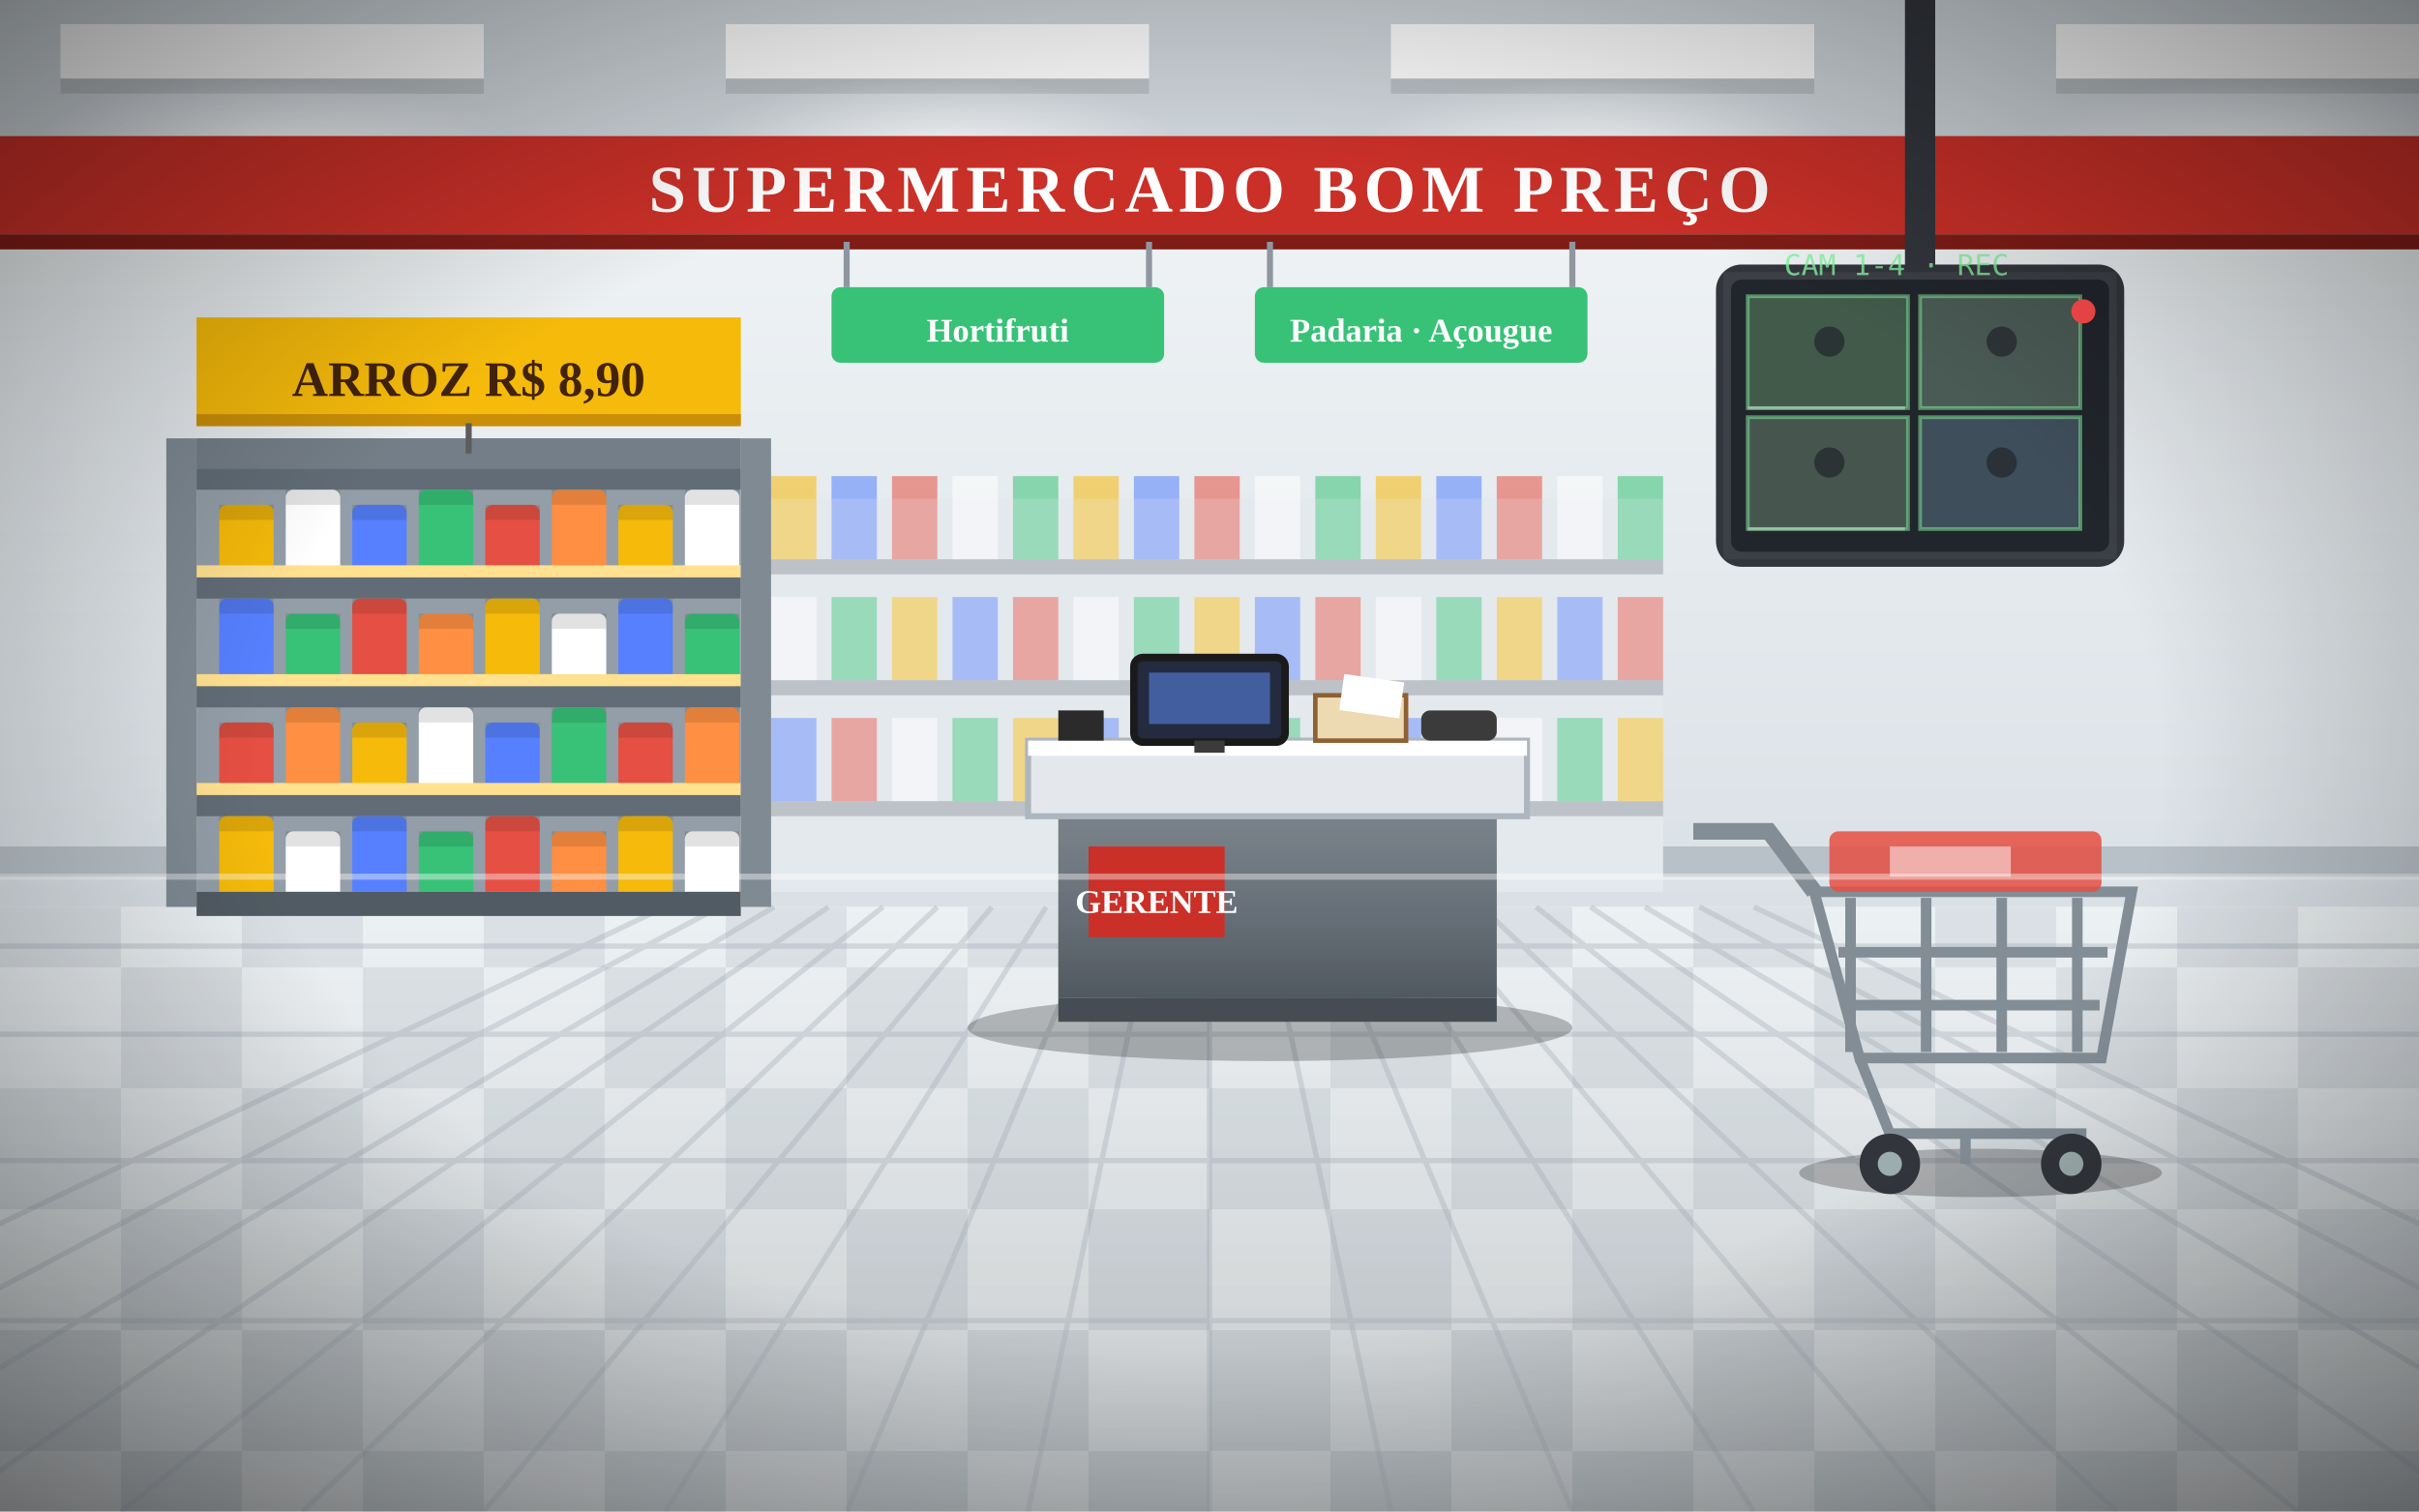
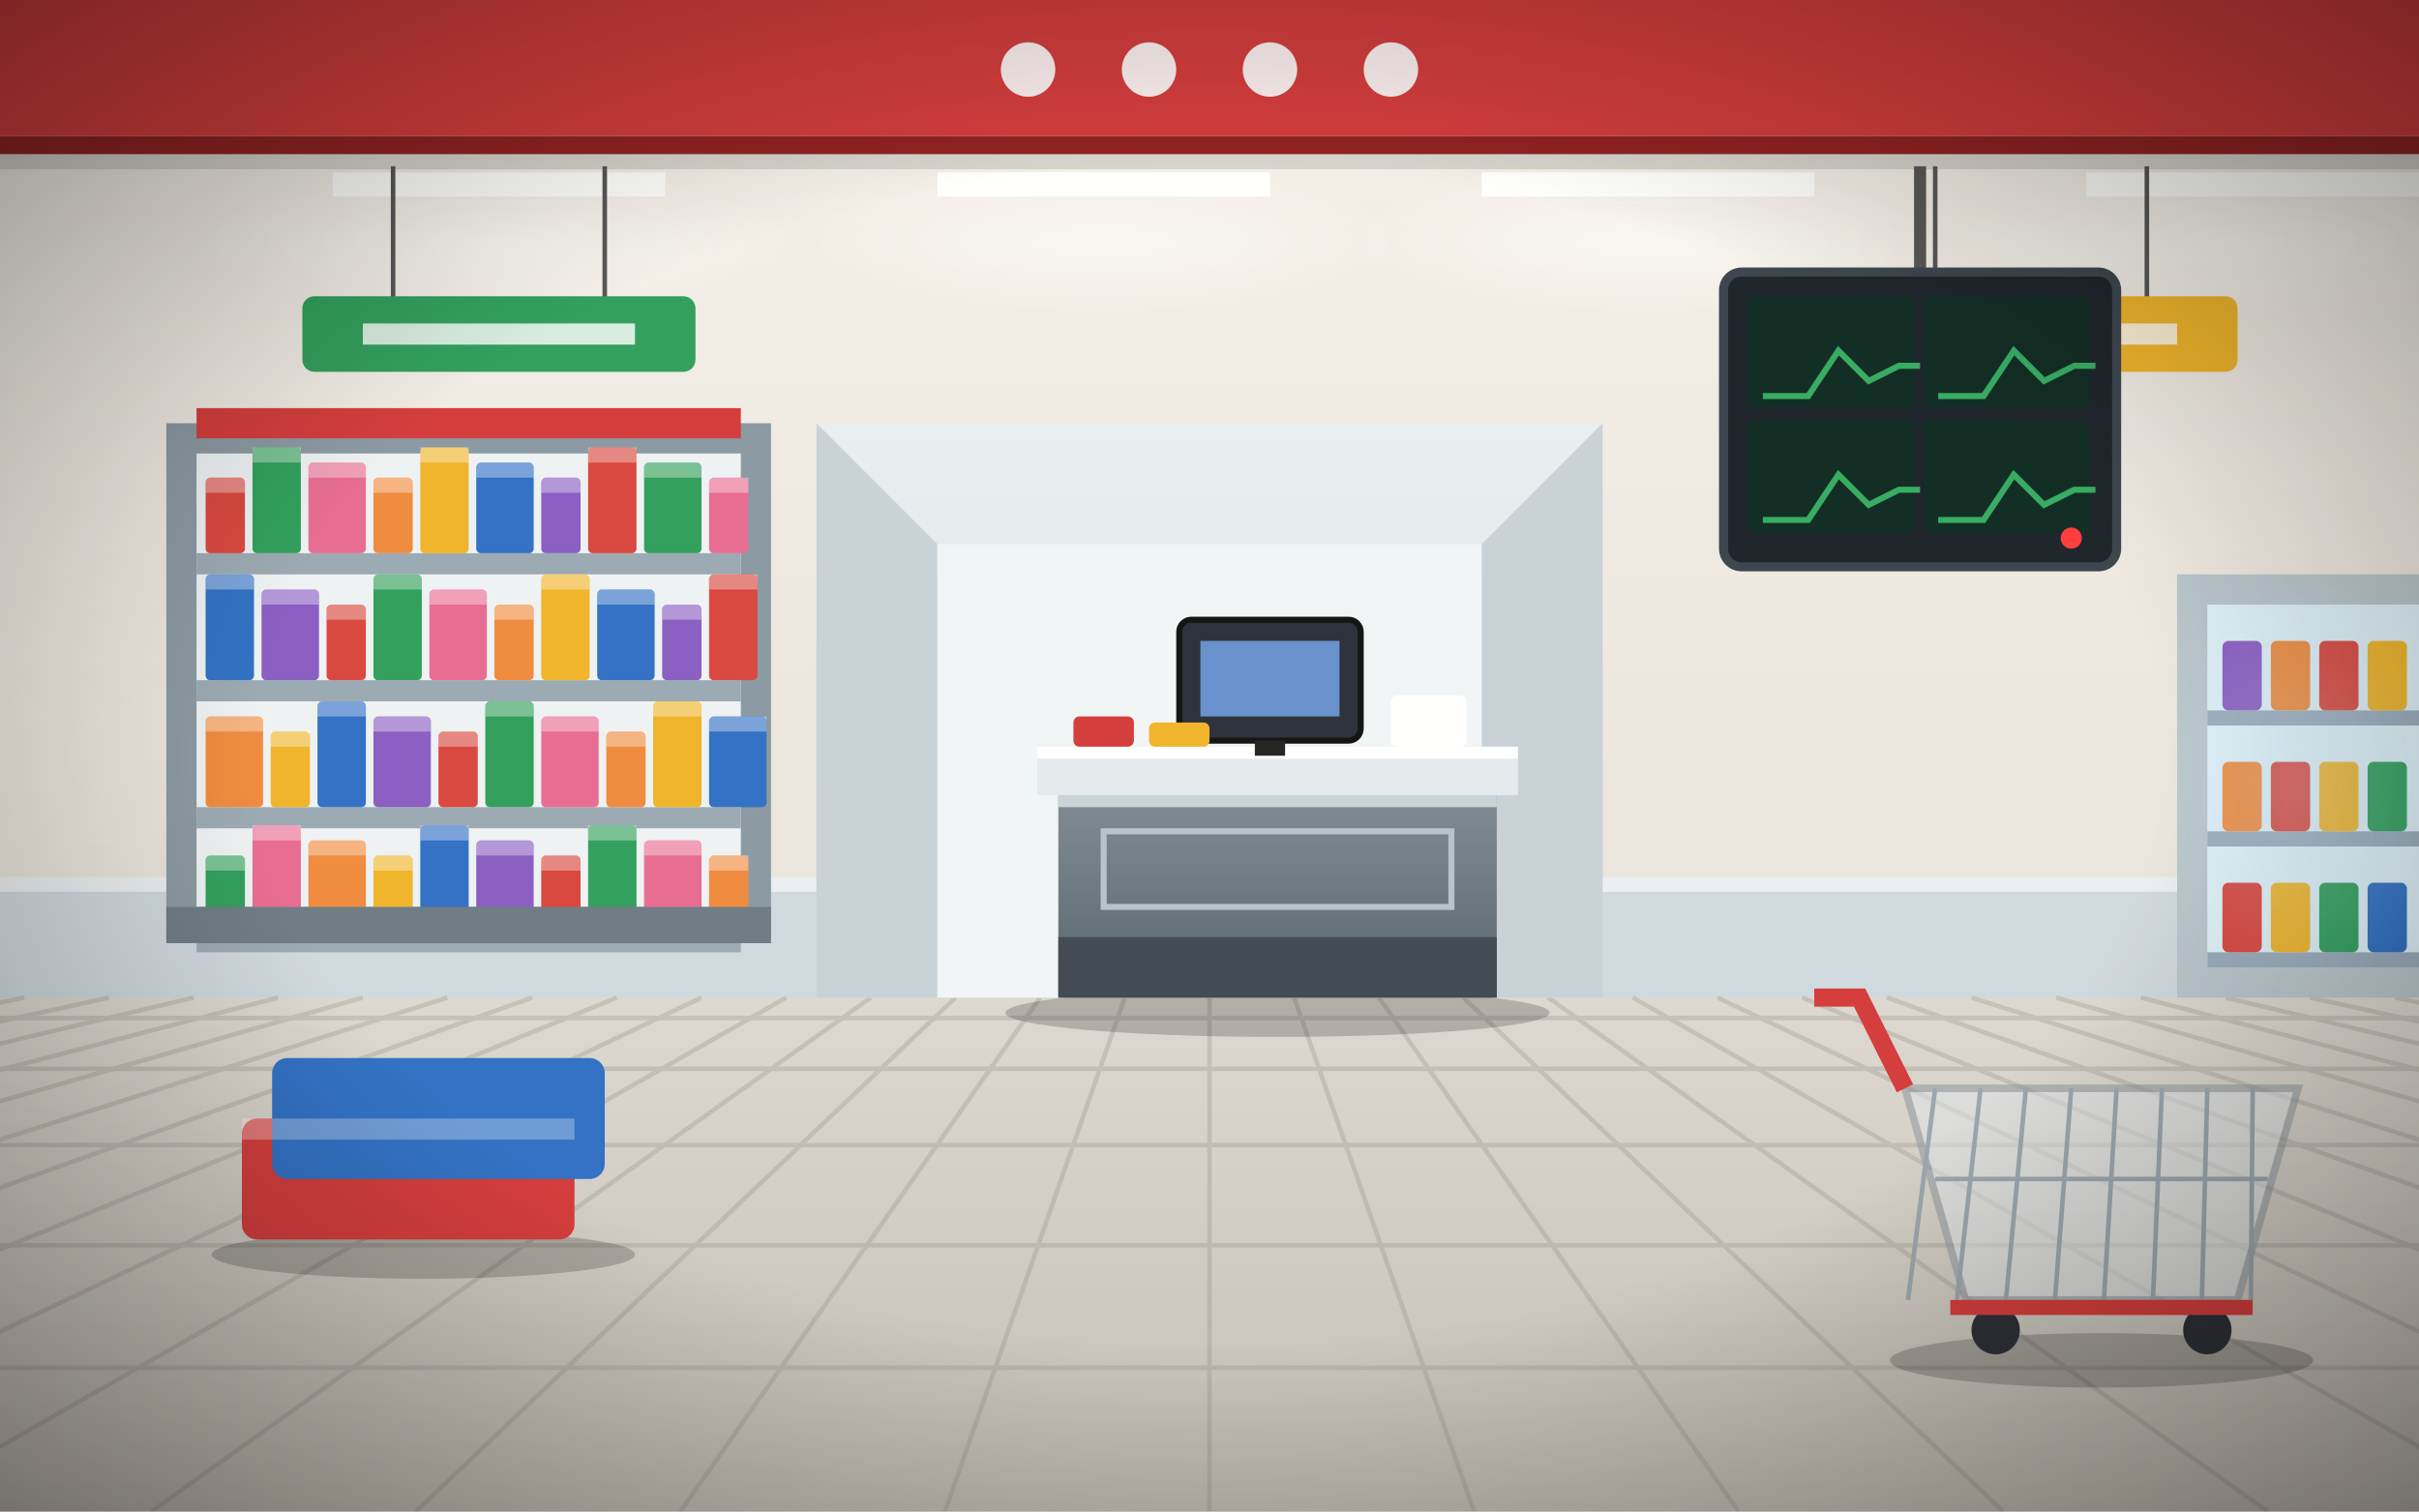
- <svg xmlns="http://www.w3.org/2000/svg" viewBox="0 0 160 100" preserveAspectRatio="xMidYMid slice" width="100%" height="100%">
+ <svg xmlns="http://www.w3.org/2000/svg" viewBox="0 0 160 100" preserveAspectRatio="xMidYMid slice" width="1920" height="1200">
  <defs>
-     <radialGradient id="vgl7" cx="0.5" cy="0.5" r="0.78">
+     <linearGradient id="mer1" x1="0" y1="0" x2="0" y2="1">
+       <stop offset="0" stop-color="#f5f1ea" stop-opacity="1" />
+       <stop offset="1" stop-color="#e4ddd0" stop-opacity="1" />
+     </linearGradient>
+     <radialGradient id="mer2" cx="0.5" cy="0.5" r="0.5">
+       <stop offset="0" stop-color="#fff" stop-opacity="0.5" />
+       <stop offset="1" stop-color="#fff" stop-opacity="0" />
+     </radialGradient>
+     <radialGradient id="mer3" cx="0.5" cy="0.5" r="0.5">
+       <stop offset="0" stop-color="#fff" stop-opacity="0.5" />
+       <stop offset="1" stop-color="#fff" stop-opacity="0" />
+     </radialGradient>
+     <radialGradient id="mer4" cx="0.5" cy="0.5" r="0.5">
+       <stop offset="0" stop-color="#fff" stop-opacity="0.5" />
+       <stop offset="1" stop-color="#fff" stop-opacity="0" />
+     </radialGradient>
+     <radialGradient id="mer5" cx="0.5" cy="0.5" r="0.5">
+       <stop offset="0" stop-color="#fff" stop-opacity="0.5" />
+       <stop offset="1" stop-color="#fff" stop-opacity="0" />
+     </radialGradient>
+     <linearGradient id="mer6" x1="0" y1="0" x2="0" y2="1">
+       <stop offset="0" stop-color="#dcd8d0" stop-opacity="1" />
+       <stop offset="1" stop-color="#c3beb4" stop-opacity="1" />
+     </linearGradient>
+     <linearGradient id="mer7" x1="0" y1="0" x2="0" y2="1">
+       <stop offset="0" stop-color="#e9eef0" stop-opacity="1" />
+       <stop offset="1" stop-color="#d6dde0" stop-opacity="1" />
+     </linearGradient>
+     <radialGradient id="mer8" cx="0.5" cy="0.5" r="0.5">
+       <stop offset="0" stop-color="#cfeaff" stop-opacity="0.25" />
+       <stop offset="1" stop-color="#cfeaff" stop-opacity="0" />
+     </radialGradient>
+     <linearGradient id="mer9" x1="0" y1="0" x2="0" y2="1">
+       <stop offset="0" stop-color="#7f8c95" stop-opacity="1" />
+       <stop offset="1" stop-color="#56626b" stop-opacity="1" />
+     </linearGradient>
+     <radialGradient id="mer10" cx="0.5" cy="0.5" r="0.78">
      <stop offset="0.5" stop-color="#000" stop-opacity="0" />
-       <stop offset="1" stop-color="#000" stop-opacity="0.55" />
-     </radialGradient>
-     <linearGradient id="wll7" x1="0" y1="0" x2="0" y2="1">
-       <stop offset="0" stop-color="#f4f7f9" />
-       <stop offset="1" stop-color="#d9e0e5" />
-     </linearGradient>
-     <pattern id="tll7" width="16" height="16" patternUnits="userSpaceOnUse">
-       <rect width="16" height="16" fill="#d6dde2" />
-       <rect width="8" height="8" fill="#e9eef1" />
-       <rect x="8" y="8" width="8" height="8" fill="#e9eef1" />
-     </pattern>
-     <linearGradient id="fgll7" x1="0" y1="0" x2="0" y2="1">
-       <stop offset="0" stop-color="#fff" stop-opacity="0.1" />
-       <stop offset="1" stop-color="#000" stop-opacity="0.2" />
-     </linearGradient>
-     <radialGradient id="fll7" cx="0.5" cy="0.5" r="0.5">
-       <stop offset="0" stop-color="#fff" stop-opacity="0.85" />
-       <stop offset="1" stop-color="#fff" stop-opacity="0" />
-     </radialGradient>
-     <linearGradient id="cnl7" x1="0" y1="0" x2="0" y2="1">
-       <stop offset="0" stop-color="#fff" stop-opacity="0.15" />
-       <stop offset="1" stop-color="#000" stop-opacity="0.2" />
-     </linearGradient>
+       <stop offset="1" stop-color="#000" stop-opacity="0.5" />
+     </radialGradient>
  </defs>
-   <rect x="0" y="0" width="160" height="100" fill="#eef2f5" />
-   <rect x="0" y="0" width="160" height="60" fill="url(#wll7)" />
-   <rect x="0" y="0" width="160" height="9" fill="#cfd6dc" />
-   <rect x="4" y="1.6" width="28" height="3.6" fill="#fff" />
-   <rect x="4" y="5.2" width="28" height="1" fill="#000" opacity=".12" />
-   <ellipse cx="18" cy="10" rx="16" ry="5" fill="url(#fll7)" />
-   <rect x="48" y="1.6" width="28" height="3.6" fill="#fff" />
-   <rect x="48" y="5.2" width="28" height="1" fill="#000" opacity=".12" />
-   <ellipse cx="62" cy="10" rx="16" ry="5" fill="url(#fll7)" />
-   <rect x="92" y="1.6" width="28" height="3.6" fill="#fff" />
-   <rect x="92" y="5.2" width="28" height="1" fill="#000" opacity=".12" />
-   <ellipse cx="106" cy="10" rx="16" ry="5" fill="url(#fll7)" />
-   <rect x="136" y="1.6" width="28" height="3.6" fill="#fff" />
-   <rect x="136" y="5.2" width="28" height="1" fill="#000" opacity=".12" />
-   <ellipse cx="150" cy="10" rx="16" ry="5" fill="url(#fll7)" />
-   <rect x="0" y="9" width="160" height="6.5" fill="#c8281f" />
-   <rect x="0" y="15.5" width="160" height="1" fill="#7a130d" />
-   <text x="80" y="14" font-size="4.4" fill="#fff" text-anchor="middle" font-weight="900" letter-spacing=".4">SUPERMERCADO BOM PREÇO</text>
-   <rect x="0" y="56" width="160" height="2" fill="#b6bec6" />
-   <rect x="0" y="60" width="160" height="40" fill="url(#tll7)" />
-   <rect x="0" y="60" width="160" height="40" fill="url(#fgll7)" />
-   <g stroke="#9aa4ad" stroke-width=".35" opacity="0.35">
-     <line x1="44" y1="60" x2="-40" y2="100" />
-     <line x1="47.6" y1="60" x2="-28" y2="100" />
-     <line x1="51.2" y1="60" x2="-16" y2="100" />
-     <line x1="54.8" y1="60" x2="-4" y2="100" />
-     <line x1="58.4" y1="60" x2="8" y2="100" />
-     <line x1="62" y1="60" x2="20" y2="100" />
-     <line x1="65.6" y1="60" x2="32" y2="100" />
-     <line x1="69.2" y1="60" x2="44" y2="100" />
-     <line x1="72.8" y1="60" x2="56" y2="100" />
-     <line x1="76.4" y1="60" x2="68" y2="100" />
-     <line x1="80" y1="60" x2="80" y2="100" />
-     <line x1="83.6" y1="60" x2="92" y2="100" />
-     <line x1="87.2" y1="60" x2="104" y2="100" />
-     <line x1="90.8" y1="60" x2="116" y2="100" />
-     <line x1="94.4" y1="60" x2="128" y2="100" />
-     <line x1="98" y1="60" x2="140" y2="100" />
-     <line x1="101.6" y1="60" x2="152" y2="100" />
-     <line x1="105.2" y1="60" x2="164" y2="100" />
-     <line x1="108.8" y1="60" x2="176" y2="100" />
-     <line x1="112.4" y1="60" x2="188" y2="100" />
-     <line x1="116" y1="60" x2="200" y2="100" />
-     <line x1="0" y1="62.593" x2="160" y2="62.593" />
-     <line x1="0" y1="68.425" x2="160" y2="68.425" />
-     <line x1="0" y1="76.785" x2="160" y2="76.785" />
-     <line x1="0" y1="87.372" x2="160" y2="87.372" />
+   <rect x="0" y="0" width="160" height="100" fill="url(#mer1)" />
+   <rect x="0" y="0" width="160" height="9" fill="#d33a3a" />
+   <rect x="0" y="9" width="160" height="1.2" fill="#8f1f1f" />
+   <rect x="0" y="10.2" width="160" height="1" fill="#000" opacity="0.12" />
+   <circle cx="68" cy="4.6" r="1.8" fill="#fff" opacity="0.92" />
+   <circle cx="76" cy="4.6" r="1.8" fill="#fff" opacity="0.92" />
+   <circle cx="84" cy="4.6" r="1.8" fill="#fff" opacity="0.92" />
+   <circle cx="92" cy="4.6" r="1.8" fill="#fff" opacity="0.92" />
+   <rect x="0" y="66" width="160" height="0.8" fill="#000" opacity="0.12" />
+   <rect x="22" y="11.4" width="22" height="1.6" fill="#fff" />
+   <ellipse cx="33" cy="16" rx="20" ry="5" fill="url(#mer2)" />
+   <rect x="62" y="11.4" width="22" height="1.6" fill="#fff" />
+   <ellipse cx="73" cy="16" rx="20" ry="5" fill="url(#mer3)" />
+   <rect x="98" y="11.4" width="22" height="1.6" fill="#fff" />
+   <ellipse cx="109" cy="16" rx="20" ry="5" fill="url(#mer4)" />
+   <rect x="138" y="11.4" width="22" height="1.6" fill="#fff" />
+   <ellipse cx="149" cy="16" rx="20" ry="5" fill="url(#mer5)" />
+   <rect x="0" y="58" width="160" height="9" fill="#cfd8de" />
+   <rect x="0" y="58" width="160" height="1" fill="#fff" opacity="0.6" />
+   <rect x="0" y="66" width="160" height="34" fill="url(#mer6)" />
+   <g stroke="#8f8a80" stroke-width=".3" opacity="0.3">
+     <line x1="-20.8" y1="66" x2="-235" y2="100" />
+     <line x1="-15.2" y1="66" x2="-217.5" y2="100" />
+     <line x1="-9.6" y1="66" x2="-200" y2="100" />
+     <line x1="-4" y1="66" x2="-182.5" y2="100" />
+     <line x1="1.6" y1="66" x2="-165" y2="100" />
+     <line x1="7.2" y1="66" x2="-147.5" y2="100" />
+     <line x1="12.8" y1="66" x2="-130" y2="100" />
+     <line x1="18.4" y1="66" x2="-112.5" y2="100" />
+     <line x1="24" y1="66" x2="-95" y2="100" />
+     <line x1="29.6" y1="66" x2="-77.5" y2="100" />
+     <line x1="35.2" y1="66" x2="-60" y2="100" />
+     <line x1="40.8" y1="66" x2="-42.5" y2="100" />
+     <line x1="46.4" y1="66" x2="-25" y2="100" />
+     <line x1="52" y1="66" x2="-7.5" y2="100" />
+     <line x1="57.6" y1="66" x2="10" y2="100" />
+     <line x1="63.2" y1="66" x2="27.5" y2="100" />
+     <line x1="68.8" y1="66" x2="45" y2="100" />
+     <line x1="74.4" y1="66" x2="62.5" y2="100" />
+     <line x1="80" y1="66" x2="80" y2="100" />
+     <line x1="85.6" y1="66" x2="97.5" y2="100" />
+     <line x1="91.2" y1="66" x2="115" y2="100" />
+     <line x1="96.8" y1="66" x2="132.5" y2="100" />
+     <line x1="102.4" y1="66" x2="150" y2="100" />
+     <line x1="108" y1="66" x2="167.5" y2="100" />
+     <line x1="113.6" y1="66" x2="185" y2="100" />
+     <line x1="119.2" y1="66" x2="202.5" y2="100" />
+     <line x1="124.8" y1="66" x2="220" y2="100" />
+     <line x1="130.4" y1="66" x2="237.5" y2="100" />
+     <line x1="136" y1="66" x2="255" y2="100" />
+     <line x1="141.6" y1="66" x2="272.5" y2="100" />
+     <line x1="147.2" y1="66" x2="290" y2="100" />
+     <line x1="152.8" y1="66" x2="307.5" y2="100" />
+     <line x1="158.4" y1="66" x2="325" y2="100" />
+     <line x1="164" y1="66" x2="342.5" y2="100" />
+     <line x1="169.6" y1="66" x2="360" y2="100" />
+     <line x1="175.2" y1="66" x2="377.5" y2="100" />
+     <line x1="180.8" y1="66" x2="395" y2="100" />
+     <line x1="0" y1="67.35" x2="160" y2="67.35" />
+     <line x1="0" y1="70.71" x2="160" y2="70.71" />
+     <line x1="0" y1="75.76" x2="160" y2="75.76" />
+     <line x1="0" y1="82.39" x2="160" y2="82.39" />
+     <line x1="0" y1="90.49" x2="160" y2="90.49" />
  </g>
-   <rect x="50" y="33" width="60" height="26" fill="#dde3e8" />
-   <rect x="50" y="37" width="60" height="1" fill="#a9b2ba" />
-   <rect x="51" y="31.5" width="3" height="5.5" fill="#f5b700" opacity=".55" />
-   <rect x="55" y="31.5" width="3" height="5.5" fill="#4F7BFF" opacity=".55" />
-   <rect x="59" y="31.5" width="3" height="5.5" fill="#E5483B" opacity=".55" />
-   <rect x="63" y="31.5" width="3" height="5.5" fill="#fff" opacity=".55" />
-   <rect x="67" y="31.5" width="3" height="5.5" fill="#2FBF71" opacity=".55" />
-   <rect x="71" y="31.5" width="3" height="5.5" fill="#f5b700" opacity=".55" />
-   <rect x="75" y="31.5" width="3" height="5.5" fill="#4F7BFF" opacity=".55" />
-   <rect x="79" y="31.5" width="3" height="5.5" fill="#E5483B" opacity=".55" />
-   <rect x="83" y="31.5" width="3" height="5.5" fill="#fff" opacity=".55" />
-   <rect x="87" y="31.5" width="3" height="5.5" fill="#2FBF71" opacity=".55" />
-   <rect x="91" y="31.5" width="3" height="5.5" fill="#f5b700" opacity=".55" />
-   <rect x="95" y="31.5" width="3" height="5.5" fill="#4F7BFF" opacity=".55" />
-   <rect x="99" y="31.5" width="3" height="5.5" fill="#E5483B" opacity=".55" />
-   <rect x="103" y="31.5" width="3" height="5.5" fill="#fff" opacity=".55" />
-   <rect x="107" y="31.5" width="3" height="5.5" fill="#2FBF71" opacity=".55" />
-   <rect x="50" y="45" width="60" height="1" fill="#a9b2ba" />
-   <rect x="51" y="39.5" width="3" height="5.5" fill="#fff" opacity=".55" />
-   <rect x="55" y="39.5" width="3" height="5.5" fill="#2FBF71" opacity=".55" />
-   <rect x="59" y="39.5" width="3" height="5.5" fill="#f5b700" opacity=".55" />
-   <rect x="63" y="39.5" width="3" height="5.5" fill="#4F7BFF" opacity=".55" />
-   <rect x="67" y="39.5" width="3" height="5.5" fill="#E5483B" opacity=".55" />
-   <rect x="71" y="39.5" width="3" height="5.5" fill="#fff" opacity=".55" />
-   <rect x="75" y="39.5" width="3" height="5.5" fill="#2FBF71" opacity=".55" />
-   <rect x="79" y="39.5" width="3" height="5.5" fill="#f5b700" opacity=".55" />
-   <rect x="83" y="39.5" width="3" height="5.5" fill="#4F7BFF" opacity=".55" />
-   <rect x="87" y="39.5" width="3" height="5.5" fill="#E5483B" opacity=".55" />
-   <rect x="91" y="39.5" width="3" height="5.5" fill="#fff" opacity=".55" />
-   <rect x="95" y="39.5" width="3" height="5.5" fill="#2FBF71" opacity=".55" />
-   <rect x="99" y="39.5" width="3" height="5.5" fill="#f5b700" opacity=".55" />
-   <rect x="103" y="39.5" width="3" height="5.5" fill="#4F7BFF" opacity=".55" />
-   <rect x="107" y="39.5" width="3" height="5.5" fill="#E5483B" opacity=".55" />
-   <rect x="50" y="53" width="60" height="1" fill="#a9b2ba" />
-   <rect x="51" y="47.5" width="3" height="5.5" fill="#4F7BFF" opacity=".55" />
-   <rect x="55" y="47.5" width="3" height="5.5" fill="#E5483B" opacity=".55" />
-   <rect x="59" y="47.5" width="3" height="5.5" fill="#fff" opacity=".55" />
-   <rect x="63" y="47.5" width="3" height="5.5" fill="#2FBF71" opacity=".55" />
-   <rect x="67" y="47.5" width="3" height="5.5" fill="#f5b700" opacity=".55" />
-   <rect x="71" y="47.5" width="3" height="5.5" fill="#4F7BFF" opacity=".55" />
-   <rect x="75" y="47.5" width="3" height="5.5" fill="#E5483B" opacity=".55" />
-   <rect x="79" y="47.5" width="3" height="5.5" fill="#fff" opacity=".55" />
-   <rect x="83" y="47.5" width="3" height="5.5" fill="#2FBF71" opacity=".55" />
-   <rect x="87" y="47.5" width="3" height="5.5" fill="#f5b700" opacity=".55" />
-   <rect x="91" y="47.5" width="3" height="5.5" fill="#4F7BFF" opacity=".55" />
-   <rect x="95" y="47.5" width="3" height="5.5" fill="#E5483B" opacity=".55" />
-   <rect x="99" y="47.5" width="3" height="5.5" fill="#fff" opacity=".55" />
-   <rect x="103" y="47.5" width="3" height="5.5" fill="#2FBF71" opacity=".55" />
-   <rect x="107" y="47.5" width="3" height="5.5" fill="#f5b700" opacity=".55" />
-   <path d="M50 33H110V59H50Z" fill="#fff" opacity=".18" />
-   <rect x="13" y="29" width="36" height="31" fill="#8f9aa4" />
-   <rect x="13" y="29" width="36" height="2" fill="#6e7983" />
-   <rect x="13" y="31" width="36" height="1.4" fill="#5b6670" />
-   <rect x="14.5" y="33.4" width="3.6" height="4.6" rx=".5" fill="#f5b700" />
-   <rect x="14.5" y="33.4" width="3.6" height="1" fill="#000" opacity=".12" />
-   <rect x="18.9" y="32.4" width="3.6" height="5.6" rx=".5" fill="#ffffff" />
-   <rect x="18.9" y="32.4" width="3.6" height="1" fill="#000" opacity=".12" />
-   <rect x="23.3" y="33.4" width="3.6" height="4.6" rx=".5" fill="#4F7BFF" />
-   <rect x="23.3" y="33.4" width="3.6" height="1" fill="#000" opacity=".12" />
-   <rect x="27.7" y="32.4" width="3.6" height="5.6" rx=".5" fill="#2FBF71" />
-   <rect x="27.7" y="32.4" width="3.6" height="1" fill="#000" opacity=".12" />
-   <rect x="32.1" y="33.4" width="3.6" height="4.6" rx=".5" fill="#E5483B" />
-   <rect x="32.1" y="33.4" width="3.6" height="1" fill="#000" opacity=".12" />
-   <rect x="36.5" y="32.4" width="3.6" height="5.6" rx=".5" fill="#ff8a3a" />
-   <rect x="36.5" y="32.4" width="3.6" height="1" fill="#000" opacity=".12" />
-   <rect x="40.9" y="33.4" width="3.6" height="4.6" rx=".5" fill="#f5b700" />
-   <rect x="40.9" y="33.4" width="3.6" height="1" fill="#000" opacity=".12" />
-   <rect x="45.3" y="32.4" width="3.6" height="5.6" rx=".5" fill="#ffffff" />
-   <rect x="45.3" y="32.4" width="3.6" height="1" fill="#000" opacity=".12" />
-   <rect x="13" y="37.4" width="36" height="1" fill="#ffe08a" />
-   <rect x="13" y="38.2" width="36" height="1.4" fill="#5b6670" />
-   <rect x="14.5" y="39.6" width="3.6" height="5.6" rx=".5" fill="#4F7BFF" />
-   <rect x="14.5" y="39.6" width="3.6" height="1" fill="#000" opacity=".12" />
-   <rect x="18.9" y="40.6" width="3.6" height="4.6" rx=".5" fill="#2FBF71" />
-   <rect x="18.9" y="40.6" width="3.6" height="1" fill="#000" opacity=".12" />
-   <rect x="23.3" y="39.6" width="3.6" height="5.6" rx=".5" fill="#E5483B" />
-   <rect x="23.3" y="39.6" width="3.6" height="1" fill="#000" opacity=".12" />
-   <rect x="27.7" y="40.6" width="3.6" height="4.6" rx=".5" fill="#ff8a3a" />
-   <rect x="27.7" y="40.6" width="3.6" height="1" fill="#000" opacity=".12" />
-   <rect x="32.1" y="39.6" width="3.6" height="5.6" rx=".5" fill="#f5b700" />
-   <rect x="32.1" y="39.6" width="3.6" height="1" fill="#000" opacity=".12" />
-   <rect x="36.5" y="40.6" width="3.6" height="4.6" rx=".5" fill="#ffffff" />
-   <rect x="36.5" y="40.6" width="3.6" height="1" fill="#000" opacity=".12" />
-   <rect x="40.9" y="39.6" width="3.6" height="5.6" rx=".5" fill="#4F7BFF" />
-   <rect x="40.9" y="39.6" width="3.6" height="1" fill="#000" opacity=".12" />
-   <rect x="45.3" y="40.6" width="3.6" height="4.6" rx=".5" fill="#2FBF71" />
-   <rect x="45.3" y="40.6" width="3.6" height="1" fill="#000" opacity=".12" />
-   <rect x="13" y="44.6" width="36" height="1" fill="#ffe08a" />
-   <rect x="13" y="45.4" width="36" height="1.4" fill="#5b6670" />
-   <rect x="14.5" y="47.8" width="3.6" height="4.6" rx=".5" fill="#E5483B" />
-   <rect x="14.5" y="47.8" width="3.6" height="1" fill="#000" opacity=".12" />
-   <rect x="18.9" y="46.8" width="3.6" height="5.6" rx=".5" fill="#ff8a3a" />
-   <rect x="18.9" y="46.8" width="3.6" height="1" fill="#000" opacity=".12" />
-   <rect x="23.3" y="47.8" width="3.6" height="4.6" rx=".5" fill="#f5b700" />
-   <rect x="23.3" y="47.8" width="3.6" height="1" fill="#000" opacity=".12" />
-   <rect x="27.7" y="46.8" width="3.6" height="5.6" rx=".5" fill="#ffffff" />
-   <rect x="27.7" y="46.8" width="3.6" height="1" fill="#000" opacity=".12" />
-   <rect x="32.1" y="47.8" width="3.6" height="4.6" rx=".5" fill="#4F7BFF" />
-   <rect x="32.1" y="47.8" width="3.6" height="1" fill="#000" opacity=".12" />
-   <rect x="36.5" y="46.8" width="3.6" height="5.6" rx=".5" fill="#2FBF71" />
-   <rect x="36.5" y="46.8" width="3.6" height="1" fill="#000" opacity=".12" />
-   <rect x="40.9" y="47.8" width="3.6" height="4.6" rx=".5" fill="#E5483B" />
-   <rect x="40.9" y="47.8" width="3.6" height="1" fill="#000" opacity=".12" />
-   <rect x="45.3" y="46.8" width="3.6" height="5.6" rx=".5" fill="#ff8a3a" />
-   <rect x="45.3" y="46.8" width="3.6" height="1" fill="#000" opacity=".12" />
-   <rect x="13" y="51.8" width="36" height="1" fill="#ffe08a" />
-   <rect x="13" y="52.6" width="36" height="1.4" fill="#5b6670" />
-   <rect x="14.5" y="54" width="3.6" height="5.6" rx=".5" fill="#f5b700" />
-   <rect x="14.5" y="54" width="3.6" height="1" fill="#000" opacity=".12" />
-   <rect x="18.9" y="55" width="3.6" height="4.6" rx=".5" fill="#ffffff" />
-   <rect x="18.9" y="55" width="3.6" height="1" fill="#000" opacity=".12" />
-   <rect x="23.3" y="54" width="3.6" height="5.6" rx=".5" fill="#4F7BFF" />
-   <rect x="23.3" y="54" width="3.6" height="1" fill="#000" opacity=".12" />
-   <rect x="27.7" y="55" width="3.6" height="4.6" rx=".5" fill="#2FBF71" />
-   <rect x="27.7" y="55" width="3.6" height="1" fill="#000" opacity=".12" />
-   <rect x="32.1" y="54" width="3.6" height="5.6" rx=".5" fill="#E5483B" />
-   <rect x="32.1" y="54" width="3.6" height="1" fill="#000" opacity=".12" />
-   <rect x="36.5" y="55" width="3.6" height="4.6" rx=".5" fill="#ff8a3a" />
-   <rect x="36.5" y="55" width="3.6" height="1" fill="#000" opacity=".12" />
-   <rect x="40.9" y="54" width="3.6" height="5.6" rx=".5" fill="#f5b700" />
-   <rect x="40.9" y="54" width="3.6" height="1" fill="#000" opacity=".12" />
-   <rect x="45.3" y="55" width="3.6" height="4.6" rx=".5" fill="#ffffff" />
-   <rect x="45.3" y="55" width="3.6" height="1" fill="#000" opacity=".12" />
-   <rect x="13" y="59" width="36" height="1" fill="#ffe08a" />
-   <rect x="13" y="59" width="36" height="1.6" fill="#4a545d" />
-   <rect x="13" y="21" width="36" height="7" fill="#f5b700" />
-   <rect x="13" y="27.4" width="36" height="0.8" fill="#c78a00" />
-   <text x="31" y="26.2" font-size="3.3" text-anchor="middle" font-weight="900" fill="#3a1a00">ARROZ  R$ 8,90</text>
-   <path d="M31 28V30" stroke="#555" stroke-width=".4" />
-   <rect x="11" y="29" width="2" height="31" fill="#7a858f" />
-   <rect x="49" y="29" width="2" height="31" fill="#7a858f" />
-   <g transform="translate(2 6)">
-     <rect x="124" y="-6" width="2" height="18.4" fill="#2a2d33" />
-     <rect x="121" y="11.6" width="8" height="1.6" fill="#2a2d33" />
-     <rect x="112" y="12" width="26" height="19" fill="#0d1118" stroke="#2a2d33" stroke-width="1" rx="1.2" />
-     <rect x="113.6" y="13.6" width="10.6" height="7.4" fill="#2f4a3a" />
-     <rect x="113.6" y="13.6" width="10.6" height="7.4" fill="none" stroke="#7CF29A" stroke-width=".25" opacity=".5" />
-     <circle cx="119" cy="16.6" r="1" fill="#0d1118" opacity=".7" />
-     <rect x="125" y="13.6" width="10.6" height="7.4" fill="#3a4a44" />
-     <rect x="125" y="13.6" width="10.6" height="7.4" fill="none" stroke="#7CF29A" stroke-width=".25" opacity=".5" />
-     <circle cx="130.4" cy="16.6" r="1" fill="#0d1118" opacity=".7" />
-     <rect x="113.6" y="21.6" width="10.6" height="7.4" fill="#34463e" />
-     <rect x="113.6" y="21.6" width="10.6" height="7.4" fill="none" stroke="#7CF29A" stroke-width=".25" opacity=".5" />
-     <circle cx="119" cy="24.6" r="1" fill="#0d1118" opacity=".7" />
-     <rect x="125" y="21.6" width="10.6" height="7.4" fill="#2c3e4a" />
-     <rect x="125" y="21.6" width="10.6" height="7.4" fill="none" stroke="#7CF29A" stroke-width=".25" opacity=".5" />
-     <circle cx="130.4" cy="24.6" r="1" fill="#0d1118" opacity=".7" />
-     <path d="M113.6 21H124M113.6 29H124" stroke="#fff" stroke-width=".2" opacity=".35" />
-     <circle cx="135.8" cy="14.6" r=".8" fill="#ff3b3b" />
-     <text x="116" y="12.2" font-size="1.9" fill="#7CF29A" font-family="monospace" opacity=".8">CAM 1-4 · REC</text>
-     <rect x="112" y="12" width="26" height="19" fill="#fff" opacity=".05" />
-   </g>
-   <ellipse cx="84" cy="68" rx="20" ry="2.2" fill="#000" opacity=".25" />
-   <rect x="70" y="54" width="29" height="12" fill="#5b6670" />
-   <rect x="70" y="54" width="29" height="12" fill="url(#cnl7)" />
-   <rect x="68" y="49" width="33" height="5" fill="#e3e7eb" stroke="#aab3bb" stroke-width=".4" />
-   <rect x="68" y="49" width="33" height="1" fill="#fff" />
-   <rect x="70" y="66" width="29" height="1.6" fill="#3d454d" />
-   <rect x="72" y="56" width="9" height="6" fill="#c8281f" />
-   <text x="76.5" y="60.4" font-size="2.2" fill="#fff" text-anchor="middle" font-weight="700">GERENTE</text>
-   <rect x="75" y="43.5" width="10" height="5.6" fill="#1b2236" stroke="#111" stroke-width=".5" rx=".6" />
-   <rect x="76" y="44.5" width="8" height="3.4" fill="#5b8cff" opacity=".5" />
-   <rect x="79" y="49" width="2" height="0.8" fill="#333" />
-   <rect x="87" y="46" width="6" height="3" fill="#ecd9b0" stroke="#8a5a2b" stroke-width=".3" />
-   <rect x="89" y="44.6" width="4" height="2.4" fill="#fff" transform="rotate(8 89 44)" />
-   <rect x="94" y="47" width="5" height="2" fill="#333" rx=".6" />
-   <rect x="70" y="47" width="3" height="2" fill="#222" />
-   <ellipse cx="131" cy="77.6" rx="12" ry="1.6" fill="#000" opacity=".25" />
-   <g fill="none" stroke="#7d8892" stroke-width=".7">
-     <path d="M120 59H141L139 70H123Z" />
-     <path d="M122.4 59.4V69.6" />
-     <path d="M127.4 59.4V69.6" />
-     <path d="M132.4 59.4V69.6" />
-     <path d="M137.4 59.4V69.6" />
-     <path d="M121.6 63H139.4" />
-     <path d="M122.125 66.5H138.875" />
-     <path d="M120 59L117 55H112" stroke-width="1.1" />
-     <path d="M123 70L125 75H138" stroke-width=".7" />
-     <path d="M130 75v2M137 75v2" />
-   </g>
-   <rect x="121" y="55" width="18" height="4" fill="#E5483B" opacity=".85" rx=".6" />
-   <rect x="125" y="56" width="8" height="2" fill="#fff" opacity=".5" />
-   <circle cx="125" cy="77" r="2" fill="#2a2d33" />
-   <circle cx="125" cy="77" r=".8" fill="#9aa" />
-   <circle cx="137" cy="77" r="2" fill="#2a2d33" />
-   <circle cx="137" cy="77" r=".8" fill="#9aa" />
-   <path d="M0 58H160" stroke="#fff" stroke-width=".4" opacity=".4" />
-   <path d="M56 16V19M76 16V19" stroke="#8a929c" stroke-width=".4" />
-   <rect x="55" y="19" width="22" height="5" fill="#2FBF71" rx=".6" />
-   <text x="66" y="22.6" font-size="2.2" fill="#fff" text-anchor="middle" font-weight="700">Hortifruti</text>
-   <path d="M84 16V19M104 16V19" stroke="#8a929c" stroke-width=".4" />
-   <rect x="83" y="19" width="22" height="5" fill="#2FBF71" rx=".6" />
-   <text x="94" y="22.6" font-size="2.2" fill="#fff" text-anchor="middle" font-weight="700">Padaria · Açougue</text>
-   <rect x="0" y="0" width="160" height="100" fill="#fff" opacity=".04" />
-   <rect width="160" height="100" fill="url(#vgl7)" />
+   <rect x="54" y="28" width="52" height="38" fill="url(#mer7)" />
+   <path d="M54 28L62 36L62 66L54 66Z" fill="#c8d1d6" />
+   <path d="M106 28L98 36L98 66L106 66Z" fill="#c8d1d6" />
+   <rect x="62" y="36" width="36" height="30" fill="#f1f5f6" />
+   <rect x="11" y="28" width="40" height="34" fill="#8a98a2" />
+   <rect x="13" y="30" width="36" height="30" fill="#eef2f4" />
+   <rect x="13" y="36.6" width="36" height="1.4" fill="#9aa8b2" />
+   <rect x="13.6" y="31.6" width="2.6" height="5" fill="#d9453d" rx="0.3" />
+   <rect x="13.6" y="31.6" width="2.6" height="1" fill="#fff" opacity="0.35" />
+   <rect x="16.7" y="29.6" width="3.2" height="7" fill="#2f9e5b" rx="0.3" />
+   <rect x="16.7" y="29.6" width="3.2" height="1" fill="#fff" opacity="0.35" />
+   <rect x="20.4" y="30.6" width="3.8" height="6" fill="#e86a92" rx="0.3" />
+   <rect x="20.4" y="30.6" width="3.8" height="1" fill="#fff" opacity="0.35" />
+   <rect x="24.7" y="31.6" width="2.6" height="5" fill="#f08a3c" rx="0.3" />
+   <rect x="24.7" y="31.6" width="2.6" height="1" fill="#fff" opacity="0.35" />
+   <rect x="27.8" y="29.6" width="3.2" height="7" fill="#f0b429" rx="0.3" />
+   <rect x="27.8" y="29.6" width="3.2" height="1" fill="#fff" opacity="0.35" />
+   <rect x="31.5" y="30.6" width="3.8" height="6" fill="#2f6fc4" rx="0.3" />
+   <rect x="31.5" y="30.6" width="3.8" height="1" fill="#fff" opacity="0.35" />
+   <rect x="35.8" y="31.6" width="2.6" height="5" fill="#8a5cc2" rx="0.3" />
+   <rect x="35.8" y="31.6" width="2.6" height="1" fill="#fff" opacity="0.35" />
+   <rect x="38.9" y="29.6" width="3.2" height="7" fill="#d9453d" rx="0.3" />
+   <rect x="38.9" y="29.6" width="3.2" height="1" fill="#fff" opacity="0.35" />
+   <rect x="42.6" y="30.6" width="3.8" height="6" fill="#2f9e5b" rx="0.3" />
+   <rect x="42.6" y="30.6" width="3.8" height="1" fill="#fff" opacity="0.35" />
+   <rect x="46.9" y="31.6" width="2.6" height="5" fill="#e86a92" rx="0.3" />
+   <rect x="46.9" y="31.6" width="2.6" height="1" fill="#fff" opacity="0.35" />
+   <rect x="13" y="45" width="36" height="1.4" fill="#9aa8b2" />
+   <rect x="13.6" y="38" width="3.2" height="7" fill="#2f6fc4" rx="0.3" />
+   <rect x="13.6" y="38" width="3.2" height="1" fill="#fff" opacity="0.35" />
+   <rect x="17.3" y="39" width="3.8" height="6" fill="#8a5cc2" rx="0.3" />
+   <rect x="17.3" y="39" width="3.8" height="1" fill="#fff" opacity="0.35" />
+   <rect x="21.6" y="40" width="2.6" height="5" fill="#d9453d" rx="0.3" />
+   <rect x="21.6" y="40" width="2.6" height="1" fill="#fff" opacity="0.35" />
+   <rect x="24.7" y="38" width="3.2" height="7" fill="#2f9e5b" rx="0.3" />
+   <rect x="24.7" y="38" width="3.2" height="1" fill="#fff" opacity="0.35" />
+   <rect x="28.4" y="39" width="3.8" height="6" fill="#e86a92" rx="0.3" />
+   <rect x="28.4" y="39" width="3.8" height="1" fill="#fff" opacity="0.35" />
+   <rect x="32.7" y="40" width="2.6" height="5" fill="#f08a3c" rx="0.3" />
+   <rect x="32.7" y="40" width="2.6" height="1" fill="#fff" opacity="0.35" />
+   <rect x="35.8" y="38" width="3.2" height="7" fill="#f0b429" rx="0.3" />
+   <rect x="35.8" y="38" width="3.2" height="1" fill="#fff" opacity="0.35" />
+   <rect x="39.5" y="39" width="3.8" height="6" fill="#2f6fc4" rx="0.3" />
+   <rect x="39.5" y="39" width="3.8" height="1" fill="#fff" opacity="0.35" />
+   <rect x="43.8" y="40" width="2.6" height="5" fill="#8a5cc2" rx="0.3" />
+   <rect x="43.8" y="40" width="2.6" height="1" fill="#fff" opacity="0.35" />
+   <rect x="46.9" y="38" width="3.2" height="7" fill="#d9453d" rx="0.3" />
+   <rect x="46.9" y="38" width="3.2" height="1" fill="#fff" opacity="0.35" />
+   <rect x="13" y="53.4" width="36" height="1.4" fill="#9aa8b2" />
+   <rect x="13.6" y="47.4" width="3.8" height="6" fill="#f08a3c" rx="0.3" />
+   <rect x="13.6" y="47.4" width="3.8" height="1" fill="#fff" opacity="0.35" />
+   <rect x="17.9" y="48.4" width="2.6" height="5" fill="#f0b429" rx="0.3" />
+   <rect x="17.9" y="48.4" width="2.6" height="1" fill="#fff" opacity="0.35" />
+   <rect x="21" y="46.4" width="3.2" height="7" fill="#2f6fc4" rx="0.3" />
+   <rect x="21" y="46.4" width="3.2" height="1" fill="#fff" opacity="0.35" />
+   <rect x="24.7" y="47.4" width="3.8" height="6" fill="#8a5cc2" rx="0.3" />
+   <rect x="24.7" y="47.4" width="3.8" height="1" fill="#fff" opacity="0.35" />
+   <rect x="29" y="48.4" width="2.6" height="5" fill="#d9453d" rx="0.3" />
+   <rect x="29" y="48.4" width="2.6" height="1" fill="#fff" opacity="0.35" />
+   <rect x="32.1" y="46.4" width="3.2" height="7" fill="#2f9e5b" rx="0.3" />
+   <rect x="32.1" y="46.4" width="3.2" height="1" fill="#fff" opacity="0.35" />
+   <rect x="35.8" y="47.4" width="3.8" height="6" fill="#e86a92" rx="0.3" />
+   <rect x="35.8" y="47.4" width="3.8" height="1" fill="#fff" opacity="0.35" />
+   <rect x="40.1" y="48.4" width="2.6" height="5" fill="#f08a3c" rx="0.3" />
+   <rect x="40.1" y="48.4" width="2.6" height="1" fill="#fff" opacity="0.35" />
+   <rect x="43.2" y="46.4" width="3.2" height="7" fill="#f0b429" rx="0.3" />
+   <rect x="43.2" y="46.4" width="3.2" height="1" fill="#fff" opacity="0.35" />
+   <rect x="46.9" y="47.4" width="3.8" height="6" fill="#2f6fc4" rx="0.3" />
+   <rect x="46.9" y="47.4" width="3.8" height="1" fill="#fff" opacity="0.35" />
+   <rect x="13" y="61.6" width="36" height="1.4" fill="#9aa8b2" />
+   <rect x="13.6" y="56.6" width="2.6" height="5" fill="#2f9e5b" rx="0.3" />
+   <rect x="13.6" y="56.6" width="2.6" height="1" fill="#fff" opacity="0.35" />
+   <rect x="16.7" y="54.6" width="3.2" height="7" fill="#e86a92" rx="0.3" />
+   <rect x="16.7" y="54.6" width="3.2" height="1" fill="#fff" opacity="0.35" />
+   <rect x="20.4" y="55.6" width="3.8" height="6" fill="#f08a3c" rx="0.3" />
+   <rect x="20.4" y="55.6" width="3.8" height="1" fill="#fff" opacity="0.35" />
+   <rect x="24.7" y="56.6" width="2.6" height="5" fill="#f0b429" rx="0.3" />
+   <rect x="24.7" y="56.6" width="2.6" height="1" fill="#fff" opacity="0.35" />
+   <rect x="27.8" y="54.6" width="3.2" height="7" fill="#2f6fc4" rx="0.3" />
+   <rect x="27.8" y="54.6" width="3.2" height="1" fill="#fff" opacity="0.35" />
+   <rect x="31.5" y="55.6" width="3.8" height="6" fill="#8a5cc2" rx="0.3" />
+   <rect x="31.5" y="55.6" width="3.8" height="1" fill="#fff" opacity="0.35" />
+   <rect x="35.8" y="56.6" width="2.6" height="5" fill="#d9453d" rx="0.3" />
+   <rect x="35.8" y="56.6" width="2.6" height="1" fill="#fff" opacity="0.35" />
+   <rect x="38.9" y="54.6" width="3.2" height="7" fill="#2f9e5b" rx="0.3" />
+   <rect x="38.9" y="54.6" width="3.2" height="1" fill="#fff" opacity="0.35" />
+   <rect x="42.6" y="55.6" width="3.8" height="6" fill="#e86a92" rx="0.3" />
+   <rect x="42.6" y="55.6" width="3.8" height="1" fill="#fff" opacity="0.35" />
+   <rect x="46.9" y="56.6" width="2.6" height="5" fill="#f08a3c" rx="0.3" />
+   <rect x="46.9" y="56.6" width="2.6" height="1" fill="#fff" opacity="0.35" />
+   <rect x="11" y="60" width="40" height="2.4" fill="#6d7a84" />
+   <rect x="13" y="27" width="36" height="2" fill="#d33a3a" />
+   <rect x="144" y="38" width="16" height="28" fill="#b9c6cc" />
+   <rect x="146" y="40" width="14" height="24" fill="#dff2fa" />
+   <rect x="146" y="47" width="14" height="1" fill="#99aabb" />
+   <rect x="147" y="42.4" width="2.6" height="4.6" fill="#8a5cc2" rx="0.4" />
+   <rect x="150.2" y="42.4" width="2.6" height="4.6" fill="#f08a3c" rx="0.4" />
+   <rect x="153.4" y="42.4" width="2.6" height="4.6" fill="#d9453d" rx="0.4" />
+   <rect x="156.6" y="42.4" width="2.6" height="4.6" fill="#f0b429" rx="0.4" />
+   <rect x="146" y="55" width="14" height="1" fill="#99aabb" />
+   <rect x="147" y="50.4" width="2.6" height="4.6" fill="#f08a3c" rx="0.4" />
+   <rect x="150.2" y="50.4" width="2.6" height="4.6" fill="#d9453d" rx="0.4" />
+   <rect x="153.4" y="50.4" width="2.6" height="4.6" fill="#f0b429" rx="0.4" />
+   <rect x="156.6" y="50.4" width="2.6" height="4.6" fill="#2f9e5b" rx="0.4" />
+   <rect x="146" y="63" width="14" height="1" fill="#99aabb" />
+   <rect x="147" y="58.4" width="2.6" height="4.6" fill="#d9453d" rx="0.4" />
+   <rect x="150.2" y="58.4" width="2.6" height="4.6" fill="#f0b429" rx="0.4" />
+   <rect x="153.4" y="58.4" width="2.6" height="4.6" fill="#2f9e5b" rx="0.4" />
+   <rect x="156.6" y="58.4" width="2.6" height="4.6" fill="#2f6fc4" rx="0.4" />
+   <ellipse cx="152" cy="52" rx="10" ry="14" fill="url(#mer8)" />
+   <line x1="26" y1="11" x2="26" y2="20" stroke="#555" stroke-width="0.3" />
+   <line x1="40" y1="11" x2="40" y2="20" stroke="#555" stroke-width="0.3" />
+   <rect x="20" y="19.6" width="26" height="5" fill="#2f9e5b" rx="0.8" />
+   <rect x="24" y="21.4" width="18" height="1.4" fill="#fff" opacity="0.8" />
+   <line x1="128" y1="11" x2="128" y2="20" stroke="#555" stroke-width="0.3" />
+   <line x1="142" y1="11" x2="142" y2="20" stroke="#555" stroke-width="0.3" />
+   <rect x="122" y="19.6" width="26" height="5" fill="#f0b429" rx="0.8" />
+   <rect x="126" y="21.4" width="18" height="1.4" fill="#fff" opacity="0.8" />
+   <line x1="127" y1="11" x2="127" y2="18" stroke="#555" stroke-width="0.8" />
+   <rect x="114" y="18" width="26" height="19.5" fill="#1b2229" stroke="#3a424c" stroke-width="0.6" rx="1.2" />
+   <rect x="115.6" y="19.6" width="11" height="7.4" fill="#0e2a22" rx="0.4" />
+   <path d="M116.6 26.2h3l2-3l2 2l2-1h1.4" fill="none" opacity="0.6" stroke="#4cff8a" stroke-width="0.4" />
+   <rect x="115.6" y="27.8" width="11" height="7.4" fill="#0e2a22" rx="0.4" />
+   <path d="M116.6 34.4h3l2-3l2 2l2-1h1.4" fill="none" opacity="0.6" stroke="#4cff8a" stroke-width="0.4" />
+   <rect x="127.2" y="19.6" width="11" height="7.4" fill="#0e2a22" rx="0.4" />
+   <path d="M128.2 26.2h3l2-3l2 2l2-1h1.4" fill="none" opacity="0.6" stroke="#4cff8a" stroke-width="0.4" />
+   <rect x="127.2" y="27.8" width="11" height="7.4" fill="#0e2a22" rx="0.4" />
+   <path d="M128.2 34.4h3l2-3l2 2l2-1h1.4" fill="none" opacity="0.6" stroke="#4cff8a" stroke-width="0.4" />
+   <circle cx="137" cy="35.6" r="0.7" fill="#ff3b3b" />
+   <ellipse cx="84.5" cy="67" rx="18" ry="1.6" fill="#000" opacity="0.2" />
+   <rect x="70" y="52" width="29" height="14" fill="url(#mer9)" />
+   <rect x="70" y="52" width="29" height="1.4" fill="#c8d2d8" />
+   <rect x="70" y="62" width="29" height="4" fill="#3e4850" />
+   <rect x="73" y="55" width="23" height="5" fill="none" stroke="#b7c3ca" stroke-width="0.4" />
+   <rect x="68.6" y="49.4" width="31.8" height="3.2" fill="#e4eaee" />
+   <rect x="68.6" y="49.4" width="31.8" height="0.8" fill="#fff" />
+   <rect x="78" y="41" width="12" height="8" fill="#2a2f38" stroke="#111" stroke-width="0.4" rx="0.8" />
+   <rect x="79.4" y="42.4" width="9.2" height="5" fill="#7ab0ff" opacity="0.75" />
+   <rect x="83" y="49" width="2" height="1" fill="#222" />
+   <rect x="92" y="46" width="5" height="3.4" fill="#fff" rx="0.4" />
+   <rect x="71" y="47.4" width="4" height="2" fill="#d33a3a" rx="0.4" />
+   <rect x="76" y="47.8" width="4" height="1.6" fill="#f0b429" rx="0.4" />
+   <ellipse cx="139" cy="90" rx="14" ry="1.8" fill="#000" opacity="0.2" />
+   <path d="M126 72H152L148 86H130Z" fill="#dfe4e8" opacity="0.55" stroke="#8a949c" stroke-width="0.5" />
+   <line x1="128" y1="72" x2="126.2" y2="86" stroke="#9aa4ac" stroke-width="0.3" />
+   <line x1="131" y1="72" x2="129.44" y2="86" stroke="#9aa4ac" stroke-width="0.3" />
+   <line x1="134" y1="72" x2="132.68" y2="86" stroke="#9aa4ac" stroke-width="0.3" />
+   <line x1="137" y1="72" x2="135.92" y2="86" stroke="#9aa4ac" stroke-width="0.3" />
+   <line x1="140" y1="72" x2="139.16" y2="86" stroke="#9aa4ac" stroke-width="0.3" />
+   <line x1="143" y1="72" x2="142.4" y2="86" stroke="#9aa4ac" stroke-width="0.3" />
+   <line x1="146" y1="72" x2="145.64" y2="86" stroke="#9aa4ac" stroke-width="0.3" />
+   <line x1="149" y1="72" x2="148.88" y2="86" stroke="#9aa4ac" stroke-width="0.3" />
+   <line x1="128" y1="78" x2="150" y2="78" stroke="#9aa4ac" stroke-width="0.3" />
+   <path d="M126 72L123 66H120" fill="none" stroke="#d33a3a" stroke-width="1.2" />
+   <circle cx="132" cy="88" r="1.6" fill="#2a2d33" />
+   <circle cx="146" cy="88" r="1.6" fill="#2a2d33" />
+   <rect x="129" y="86" width="20" height="1" fill="#d33a3a" />
+   <ellipse cx="28" cy="83" rx="14" ry="1.6" fill="#000" opacity="0.2" />
+   <rect x="16" y="74" width="22" height="8" fill="#d33a3a" rx="1" />
+   <rect x="18" y="70" width="22" height="8" fill="#2f6fc4" rx="1" />
+   <rect x="16" y="74" width="22" height="1.4" fill="#fff" opacity="0.3" />
+   <rect x="0" y="0" width="160" height="100" fill="#fff0e0" opacity="0.02" />
+   <rect width="160" height="100" fill="url(#mer10)" />
</svg>
